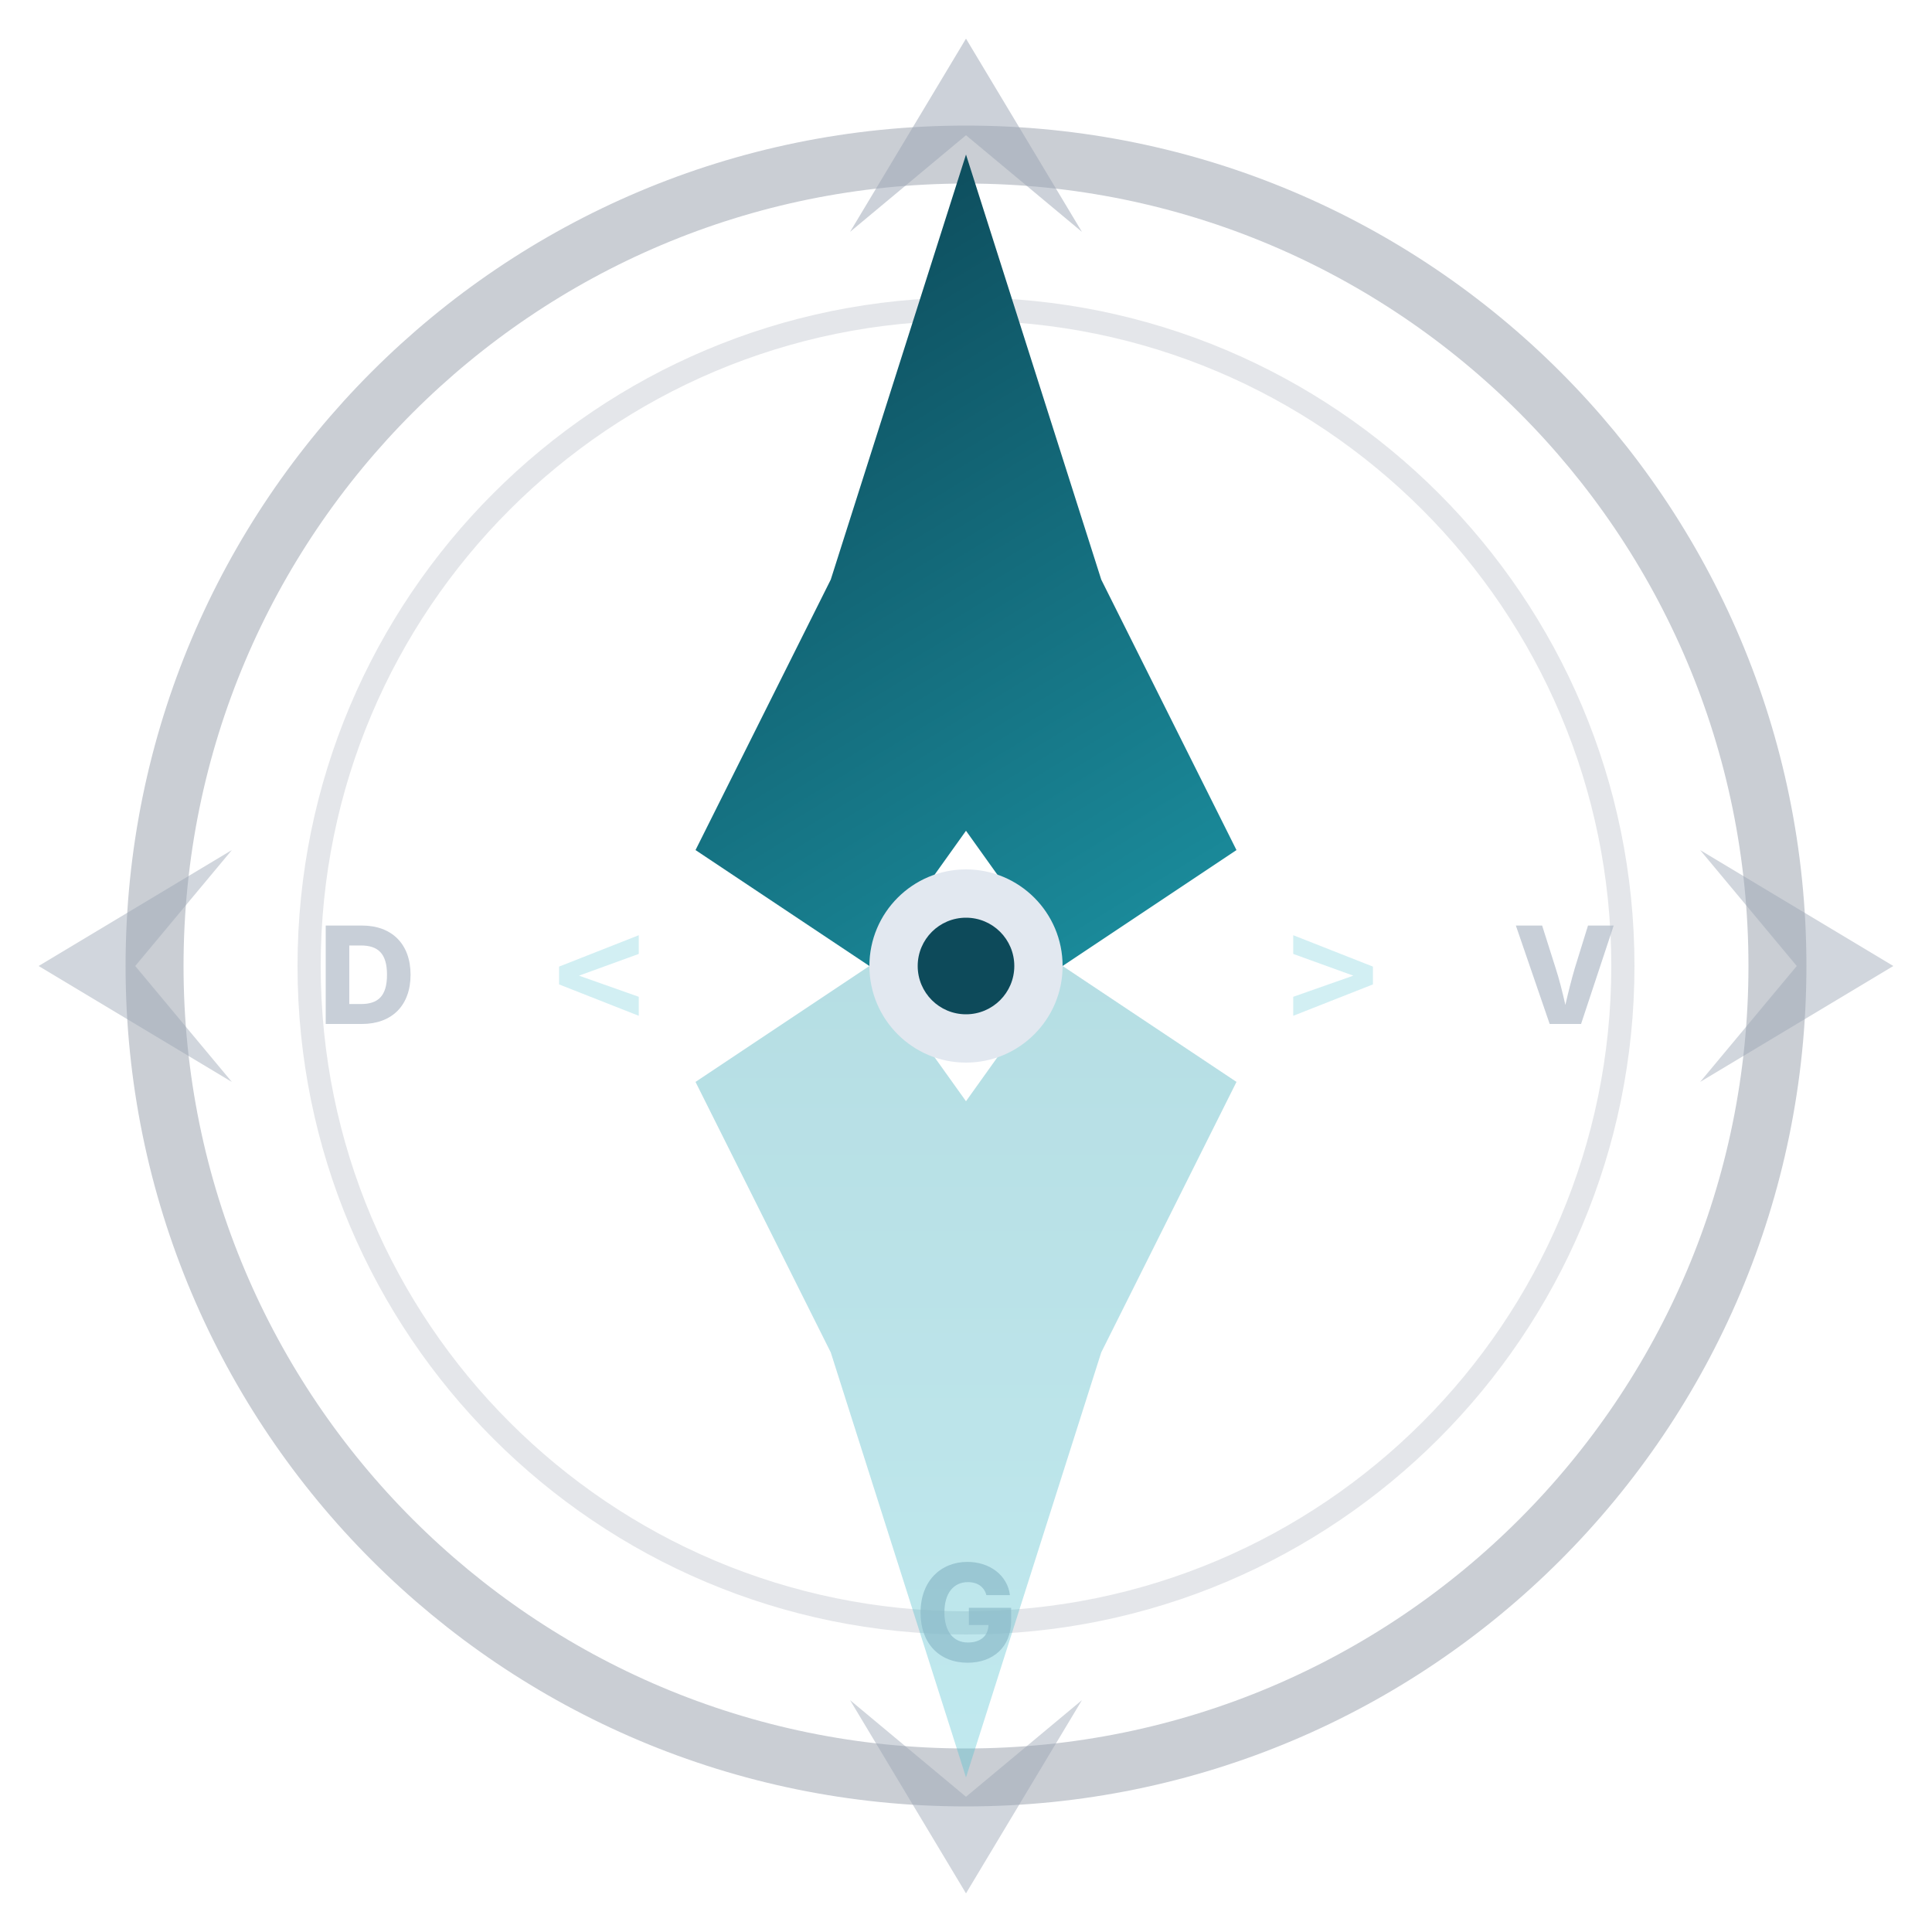
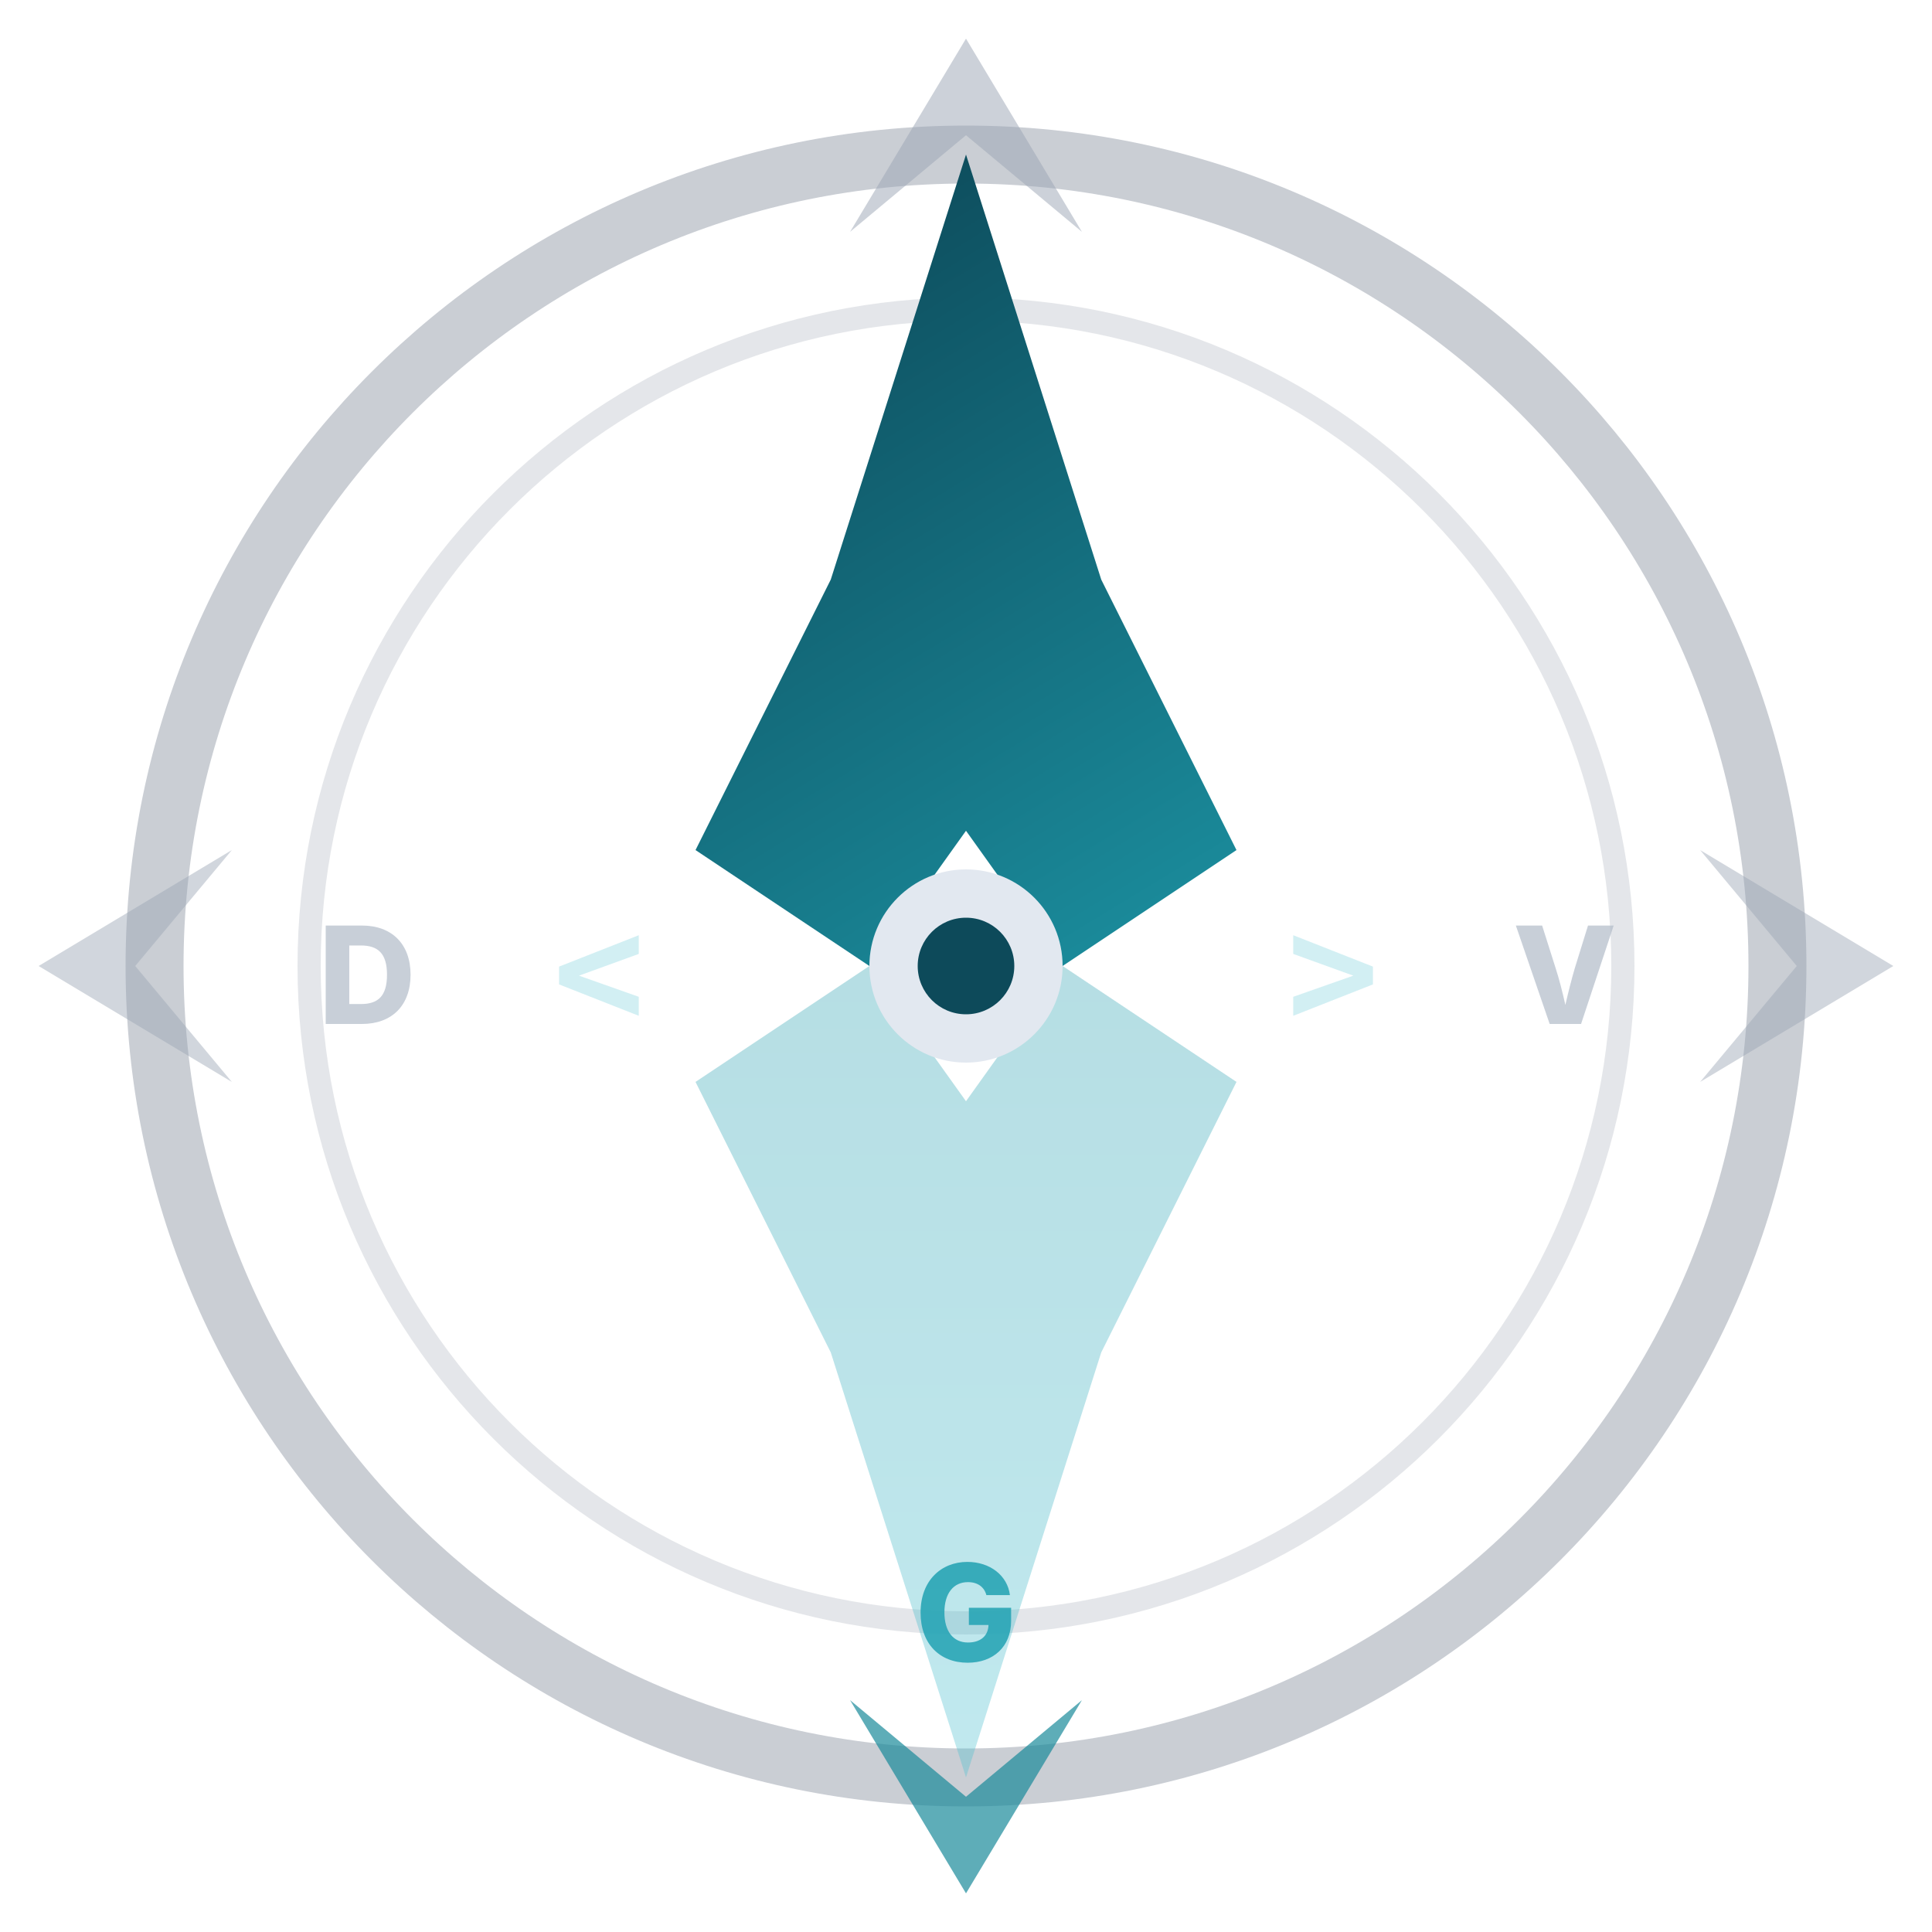
<svg xmlns="http://www.w3.org/2000/svg" viewBox="0 0 100 100">
  <defs>
    <linearGradient id="n-grad" x1="0.3" y1="0" x2="0.7" y2="1">
      <stop offset="0%" stop-color="#0d4a5a" />
      <stop offset="100%" stop-color="#1a8a9a" />
    </linearGradient>
    <linearGradient id="s-grad" x1="0.5" y1="0" x2="0.5" y2="1">
      <stop offset="0%" stop-color="#2da0b0" />
      <stop offset="100%" stop-color="#4cc0d0" />
    </linearGradient>
  </defs>
  <circle cx="50" cy="50" r="42" fill="none" stroke="#7a8494" stroke-width="3" opacity="0.4" />
  <circle cx="50" cy="50" r="34" fill="none" stroke="#7a8494" stroke-width="1.2" opacity="0.2" />
  <polygon points="50,2 44,12 50,7 56,12" fill="#9aa4b4" opacity="0.5" />
  <text x="50" y="21" text-anchor="middle" font-size="7" font-weight="800" font-family="Inter, system-ui, sans-serif" fill="#b0bac8" opacity="0.8">E</text>
  <polygon points="2,50 12,56 7,50 12,44" fill="#9aa4b4" opacity="0.45" />
  <text x="19" y="53" text-anchor="middle" font-size="7" font-weight="800" font-family="Inter, system-ui, sans-serif" fill="#b0bac8" opacity="0.7">D</text>
  <polygon points="98,50 88,44 93,50 88,56" fill="#9aa4b4" opacity="0.45" />
  <text x="81" y="53" text-anchor="middle" font-size="7" font-weight="800" font-family="Inter, system-ui, sans-serif" fill="#b0bac8" opacity="0.7">V</text>
-   <polygon points="50,98 56,88 50,93 44,88" fill="#9aa4b4" opacity="0.45" />
-   <text x="50" y="86" text-anchor="middle" font-size="7" font-weight="800" font-family="Inter, system-ui, sans-serif" fill="#b0bac8" opacity="0.7">G</text>
+   <polygon points="50,98 56,88 50,93 44,88" fill="#1a8a9a" opacity="0.7" />
+   <text x="50" y="86" text-anchor="middle" font-size="7" font-weight="800" font-family="Inter, system-ui, sans-serif" fill="#1a9aaa" opacity="0.9">G</text>
  <text x="31" y="53" text-anchor="middle" font-size="8" font-weight="700" font-family="monospace" fill="#4cc0d0" opacity="0.25">&lt;</text>
  <text x="50" y="53" text-anchor="middle" font-size="8" font-weight="700" font-family="monospace" fill="#4cc0d0" opacity="0.25">/</text>
  <text x="69" y="53" text-anchor="middle" font-size="8" font-weight="700" font-family="monospace" fill="#4cc0d0" opacity="0.25">&gt;</text>
  <path d="M50,8 L43,30 L36,44 L45,50 L50,43 L55,50 L64,44 L57,30 Z" fill="url(#n-grad)" />
  <path d="M50,92 L57,70 L64,56 L55,50 L50,57 L45,50 L36,56 L43,70 Z" fill="url(#s-grad)" opacity="0.35" />
  <circle cx="50" cy="50" r="5" fill="#e2e8f0" />
  <circle cx="50" cy="50" r="2.5" fill="#0d4a5a" />
</svg>
